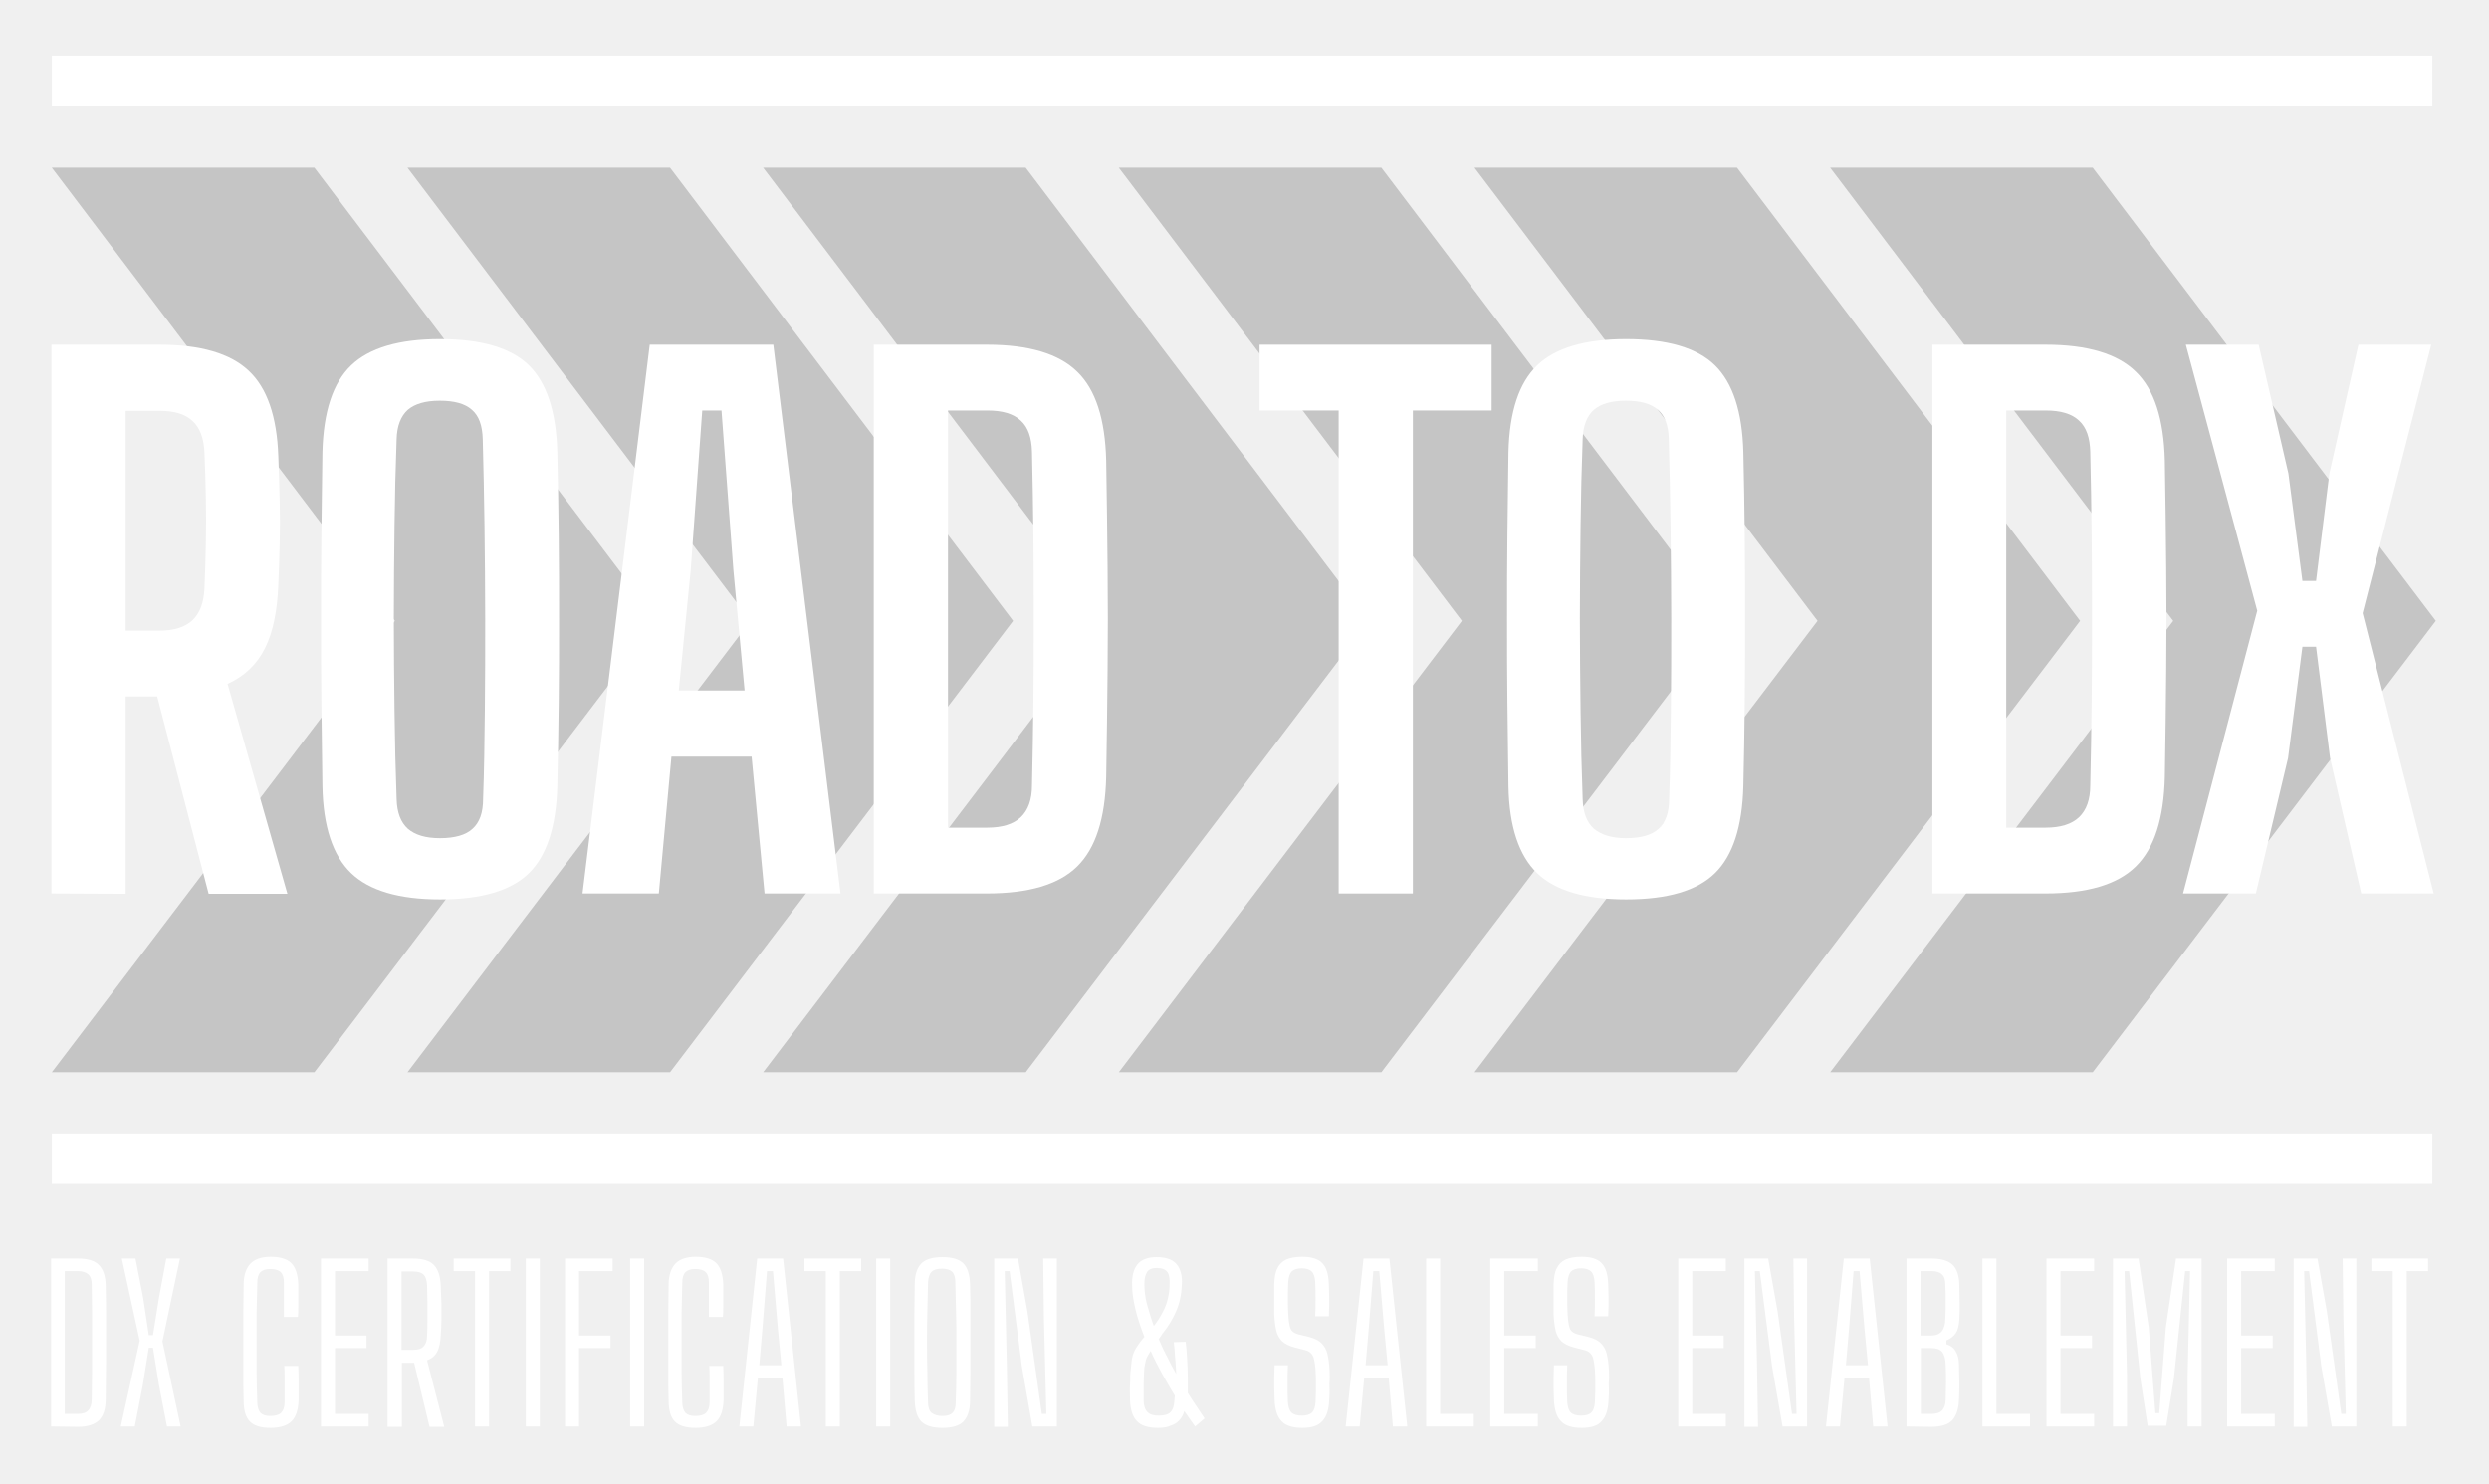
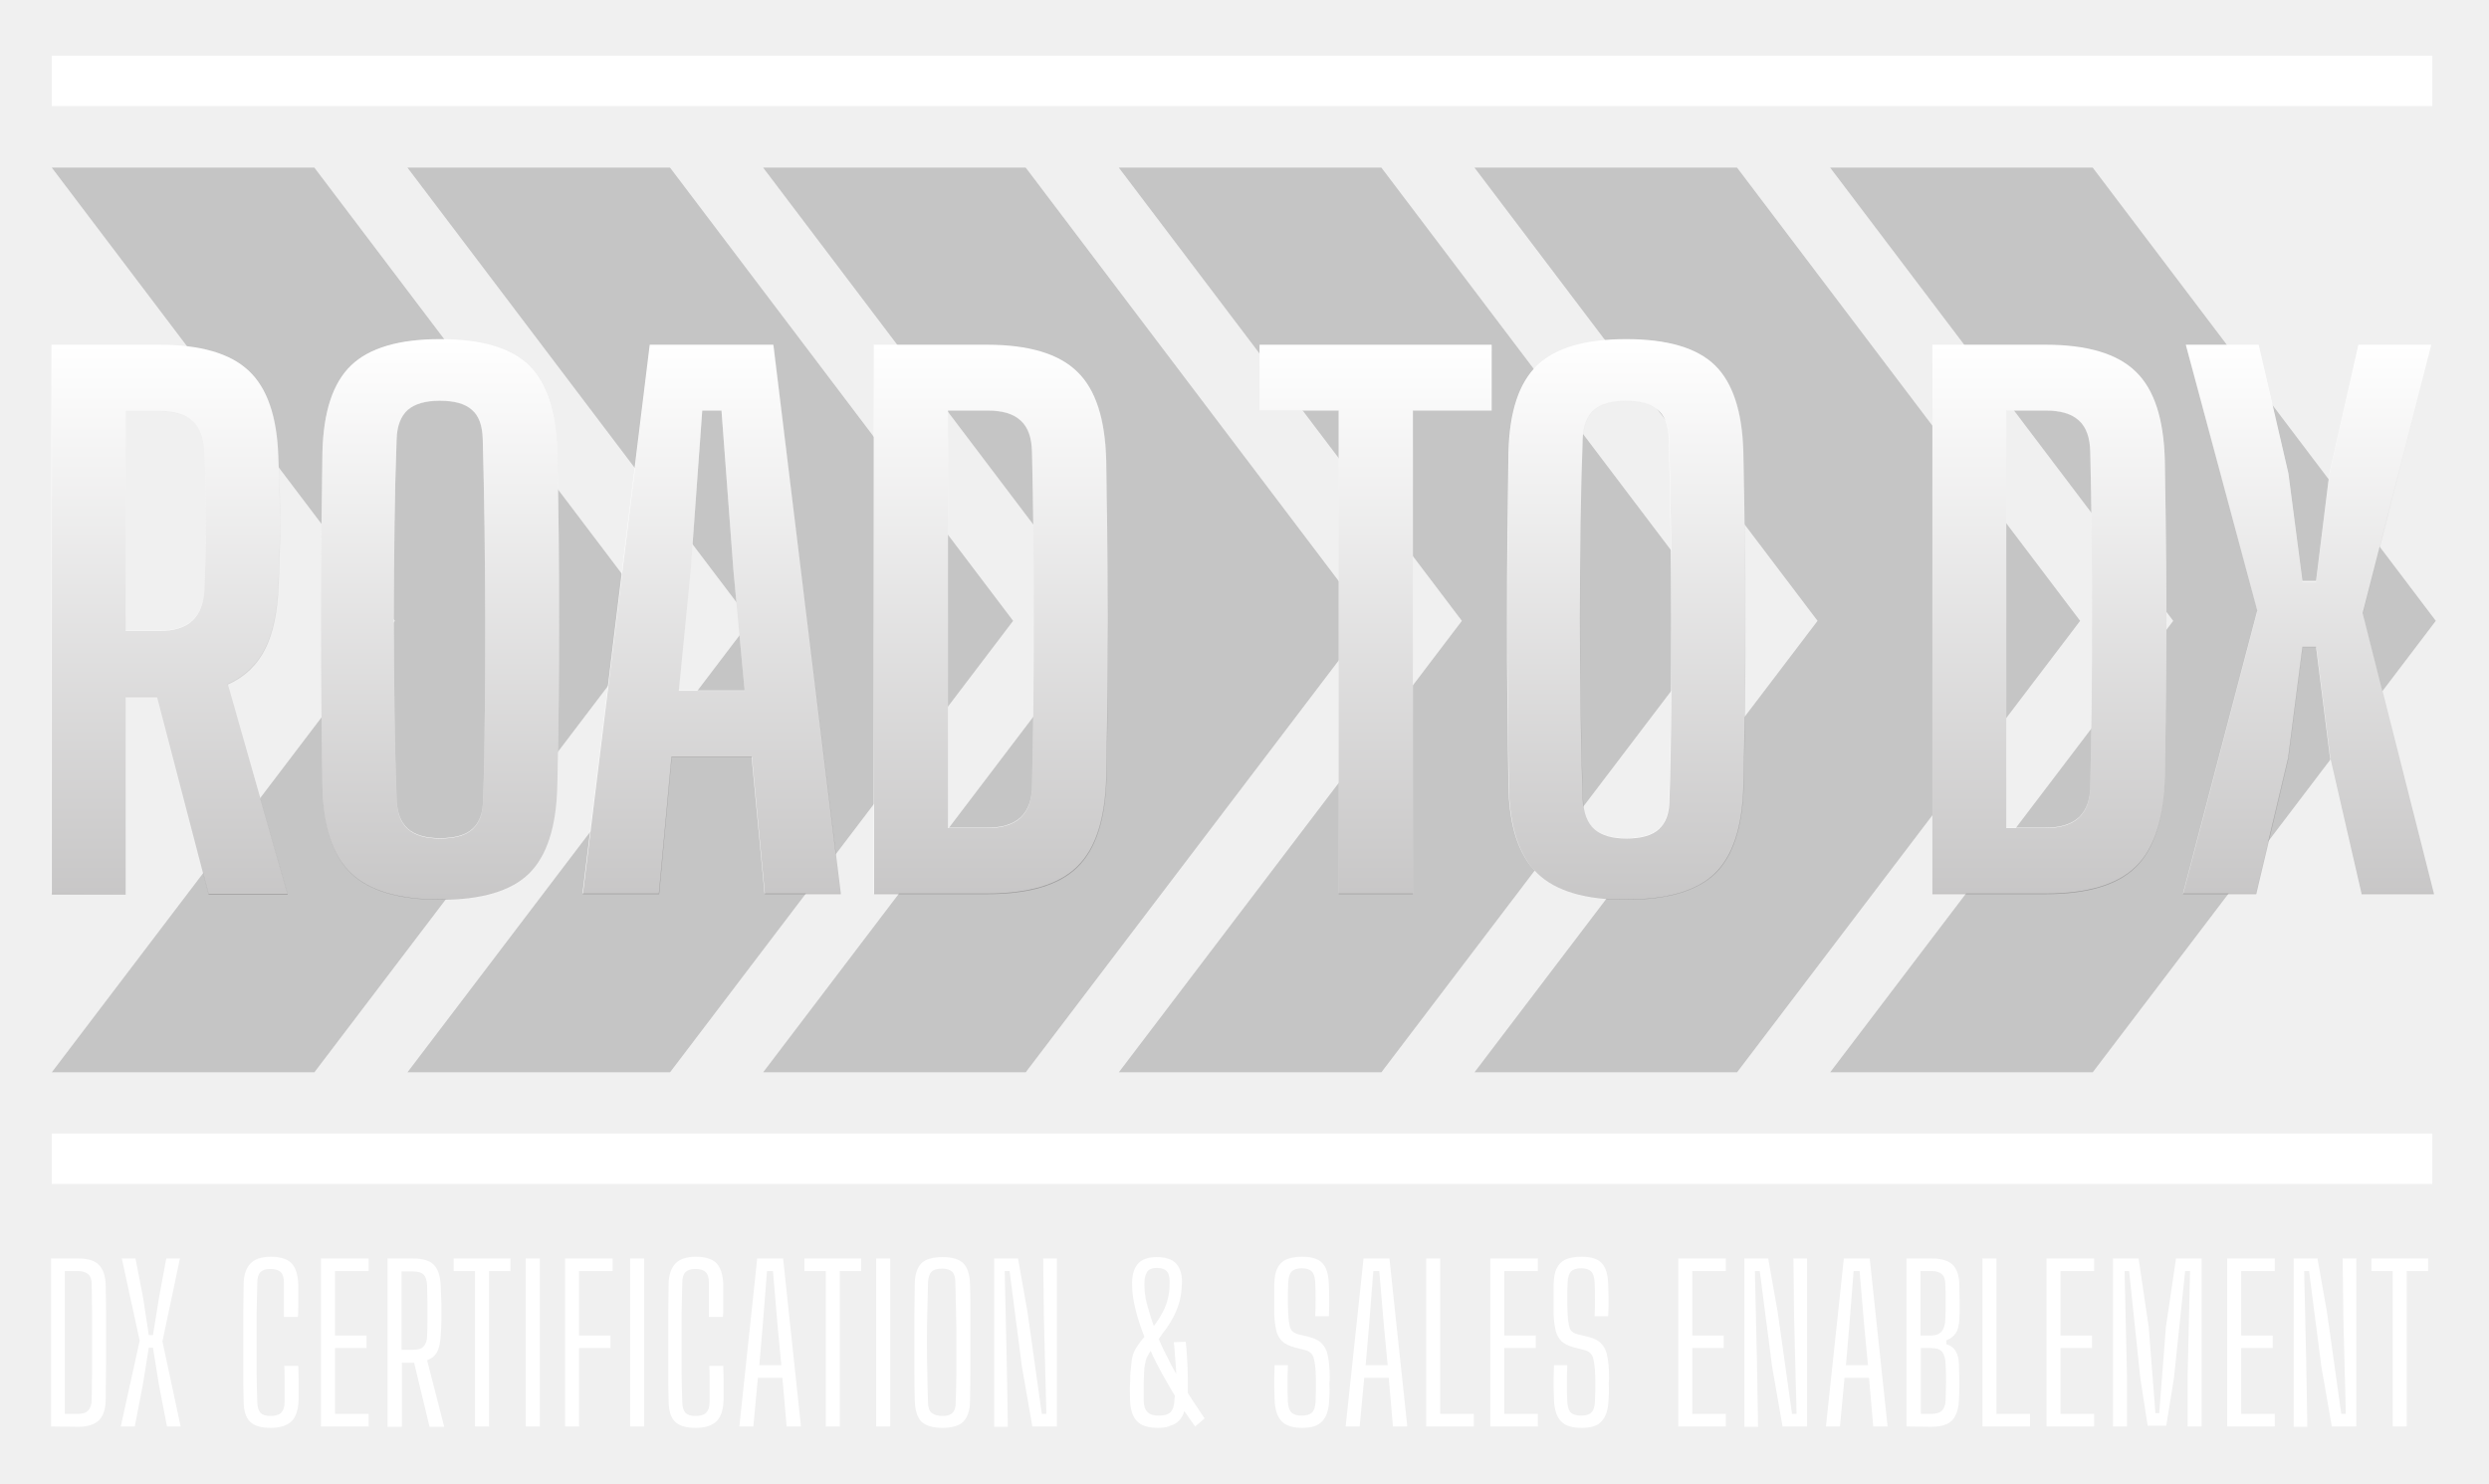
<svg xmlns="http://www.w3.org/2000/svg" version="1.1" id="Layer_1" x="0px" y="0px" viewBox="0 0 711 423.8" style="enable-background:new 0 0 711 423.8;" xml:space="preserve">
  <style type="text/css">
	.st0{fill:#FFFFFF;}
	.st1{opacity:0.5;}
	.st2{fill:#999999;}
+ 	.st3{opacity:0.25;}
+ 	.st4{fill:url(#SVGID_1_);}
+ 	.st5{fill:url(#SVGID_00000083793077759542155810000005372477999626945676_);}
+ 	.st6{fill:url(#SVGID_00000131366495024603178730000017186105118355096761_);}
+ 	.st7{fill:url(#SVGID_00000049933527023946505300000010391538027564322439_);}
+ 	.st8{fill:url(#SVGID_00000075876975591368428090000005800030003075667610_);}
+ 	.st9{fill:url(#SVGID_00000150093048805977400890000000862943111504693689_);}
+ 	.st10{fill:url(#SVGID_00000116194493739134662260000008194517282236451219_);}
+ 	.st11{fill:url(#SVGID_00000170960148030882165810000014473921705276895895_);}
</style>
  <g id="Bottom_Line_00000033348532979840194800000008936733597896879549_">
    <rect id="Bottom_Line_00000022546499415066376640000018328532908957135018_" x="14.8" y="323.9" class="st0" width="680" height="14.4" />
  </g>
  <g id="Top_Line_00000127030685956470240560000015265574190164211369_">
    <rect id="Top_Line_00000026142211452796036540000007960365647339999118_" x="14.8" y="15.9" class="st0" width="680" height="14.4" />
  </g>
  <g id="Chevrons_00000114784777027388654740000003054312110568748457_" class="st1">
    <g id="Chevron_1_00000049899910486594886830000010992101697852028835_">
      <path class="st2" d="M14.8,47.9h75l98,129.5l-98,129h-75l98-129L14.8,47.9h75l98,129.5 M89.8,306.4h-75l98-129" />
    </g>
    <g id="Chevron_2_00000105404469094070274830000009265676716945111213_">
      <path class="st2" d="M116.4,47.9h75l98,129.5l-98,129h-75l98-129L116.4,47.9h75l98,129.5 M191.4,306.4h-75l98-129" />
    </g>
    <g id="Chevron_3_00000109711242692357584990000008936087466676535976_">
      <path class="st2" d="M218,47.9h75l98,129.5l-98,129h-75l98-129L218,47.9h75l98,129.5 M293,306.4h-75l98-129" />
    </g>
    <g id="Chevron_4_00000011030633204196157880000012175075865258910120_">
      <path class="st2" d="M319.6,47.9h75l98,129.5l-98,129h-75l98-129L319.6,47.9h75l98,129.5 M394.6,306.4h-75l98-129" />
    </g>
    <g id="Chevron_5_00000132084957446834036780000014836504646971473827_">
      <path class="st2" d="M421.2,47.9h75l98,129.5l-98,129h-75l98-129L421.2,47.9h75l98,129.5 M496.2,306.4h-75l98-129" />
    </g>
    <g id="Chevron_6_00000039829544783818208010000004512504257328267917_">
      <path class="st2" d="M522.8,47.9h75l98,129.5l-98,129h-75l98-129L522.8,47.9h75l98,129.5 M597.8,306.4h-75l98-129" />
    </g>
  </g>
  <g id="Road_to_DX_Text_00000157989892824514978430000002903938598425974205_">
    <path class="st0" d="M14.7,255.3V98.5h30.9c11.7,0,20.2,2.5,25.4,7.4c5.3,4.9,8.1,13.1,8.5,24.4c0.2,4.8,0.3,9.1,0.4,13.1   s0.1,7.8,0,11.7c-0.1,3.8-0.2,7.9-0.4,12.1c-0.3,7.4-1.5,13.4-3.8,18s-5.8,8-10.7,10.2l17.1,60H59.6L44.9,199h-9v56.4L14.7,255.3   L14.7,255.3z M35.9,180.2h9.6c4.2,0,7.4-1,9.5-3s3.2-5,3.4-9c0.2-4.2,0.3-8.5,0.4-12.9c0.1-4.4,0.1-8.8,0-13.2s-0.2-8.7-0.4-12.9   c-0.2-4-1.3-7-3.4-8.9c-2.1-2-5.2-2.9-9.4-2.9h-9.7C35.9,117.4,35.9,180.2,35.9,180.2z" />
    <path class="st0" d="M125.7,257c-11.7,0-20.2-2.5-25.4-7.5c-5.2-5-8-13.3-8.2-24.9c-0.1-7.8-0.2-15.7-0.3-23.7   c-0.1-8-0.1-16-0.1-24s0-16,0.1-23.9s0.2-15.9,0.3-23.8c0.3-11.6,3-19.8,8.2-24.8s13.7-7.5,25.4-7.5c11.8,0,20.3,2.5,25.4,7.5   c5.1,5,7.8,13.3,8.1,24.8c0.2,8,0.3,15.9,0.4,23.9c0.1,8,0.1,15.9,0.1,23.9s0,15.9-0.1,23.9s-0.2,15.9-0.4,23.7   c-0.3,11.6-3,19.9-8.1,24.9C146,254.5,137.5,257,125.7,257z M125.7,239.5c4.2,0,7.4-0.9,9.3-2.7c2-1.8,3-4.6,3-8.5   c0.3-8.1,0.4-16.5,0.5-25.2s0.1-17.5,0.1-26.4s-0.1-17.6-0.2-26.3c-0.1-8.6-0.3-16.9-0.5-24.9c-0.1-3.9-1.1-6.7-3.1-8.4   c-2-1.8-5.1-2.6-9.2-2.6c-4.1,0-7.1,0.9-9.1,2.6c-2,1.8-3.1,4.6-3.2,8.4c-0.3,8-0.5,16.3-0.6,24.9s-0.2,17.4-0.2,26.3   c0,8.9,0.1,17.7,0.2,26.4s0.3,17.1,0.6,25.2c0.1,3.9,1.2,6.7,3.2,8.5C118.6,238.6,121.6,239.5,125.7,239.5z" />
    <path class="st0" d="M166.4,255.3l19.2-156.8h35.3l19.2,156.8h-21.7l-3.7-39.1h-22.9l-3.6,39.1L166.4,255.3L166.4,255.3z    M193.9,197.3h18.8l-3.2-34.4l-3.4-45.6h-5.5l-3.3,45.7L193.9,197.3z" />
    <path class="st0" d="M249.6,255.3V98.5H282c11.9,0,20.5,2.6,25.7,7.7c5.3,5.1,8,13.6,8.3,25.4c0.2,10.8,0.3,21,0.4,30.7   s0.1,19.4,0,29.1c-0.1,9.7-0.2,19.9-0.4,30.6c-0.3,11.9-3,20.4-8.3,25.6c-5.3,5.2-13.9,7.7-25.8,7.7H249.6z M270.8,236.5H282   c4.3,0,7.5-1,9.6-3s3.2-5,3.2-9.1c0.2-8,0.3-15.9,0.4-23.8c0.1-7.9,0.1-15.8,0.1-23.8s0-15.9-0.1-23.8c-0.1-7.9-0.2-15.9-0.4-23.9   c-0.1-4-1.1-7-3.2-8.9c-2.1-2-5.3-2.9-9.5-2.9h-11.3L270.8,236.5L270.8,236.5z" />
    <path class="st0" d="M382.4,255.3v-138h-22.6V98.5h66.3v18.8h-22.5v138H382.4z" />
    <path class="st0" d="M464.5,257c-11.7,0-20.2-2.5-25.4-7.5c-5.2-5-8-13.3-8.2-24.9c-0.1-7.8-0.2-15.7-0.3-23.7   c-0.1-8-0.1-16-0.1-24s0-16,0.1-23.9s0.2-15.9,0.3-23.8c0.3-11.6,3-19.8,8.2-24.8s13.7-7.5,25.4-7.5c11.8,0,20.3,2.5,25.4,7.5   s7.8,13.3,8.1,24.8c0.2,8,0.3,15.9,0.4,23.9s0.1,15.9,0.1,23.9s0,15.9-0.1,23.9s-0.2,15.9-0.4,23.7c-0.3,11.6-3,19.9-8.1,24.9   C484.8,254.5,476.4,257,464.5,257z M464.5,239.5c4.2,0,7.4-0.9,9.3-2.7c2-1.8,3-4.6,3-8.5c0.3-8.1,0.4-16.5,0.5-25.2   s0.1-17.5,0.1-26.4s-0.1-17.6-0.2-26.3c-0.1-8.6-0.3-16.9-0.5-24.9c-0.1-3.9-1.1-6.7-3.1-8.4c-2-1.8-5.1-2.6-9.2-2.6   s-7.1,0.9-9.1,2.6c-2,1.8-3.1,4.6-3.2,8.4c-0.3,8-0.5,16.3-0.6,24.9s-0.2,17.4-0.2,26.3c0,8.9,0.1,17.7,0.2,26.4s0.3,17.1,0.6,25.2   c0.1,3.9,1.2,6.7,3.2,8.5C457.5,238.6,460.5,239.5,464.5,239.5z" />
    <path class="st0" d="M552,255.3V98.5h32.4c11.9,0,20.5,2.6,25.7,7.7c5.3,5.1,8,13.6,8.3,25.4c0.2,10.8,0.3,21,0.4,30.7   c0.1,9.7,0.1,19.4,0,29.1c-0.1,9.7-0.2,19.9-0.4,30.6c-0.3,11.9-3,20.4-8.3,25.6c-5.3,5.2-13.9,7.7-25.8,7.7H552z M573.1,236.5   h11.2c4.3,0,7.5-1,9.6-3s3.2-5,3.2-9.1c0.2-8,0.3-15.9,0.4-23.8c0.1-7.9,0.1-15.8,0.1-23.8s0-15.9-0.1-23.8   c-0.1-7.9-0.2-15.9-0.4-23.9c-0.1-4-1.1-7-3.2-8.9c-2.1-2-5.3-2.9-9.5-2.9h-11.3V236.5z" />
    <path class="st0" d="M623.6,255.3l21.2-80.8l-20.4-76h20.8l8.5,36.8l4,30.7h3.9l3.8-30.7l8.3-36.8h20.8l-19.6,76.7l20.3,80.1h-20.7   l-8.9-38.7l-4-31.8h-3.9l-4.1,31.8l-9.2,38.7L623.6,255.3L623.6,255.3z" />
  </g>
  <g>
    <path class="st0" d="M14.6,407.6v-48h7.7c2.8,0,4.8,0.6,6,1.9c1.2,1.2,1.9,3.3,1.9,6.1c0.1,3.8,0.1,7.4,0.1,10.9   c0,3.4,0,6.9,0,10.3s-0.1,7-0.1,10.9c0,2.9-0.7,4.9-1.9,6.1c-1.2,1.2-3.2,1.9-6,1.9L14.6,407.6L14.6,407.6z M18.5,404h3.7   c1.4,0,2.4-0.3,3-1c0.6-0.6,1-1.7,1-3.1c0-2.7,0.1-5.5,0.1-8.2s0-5.5,0-8.2s0-5.5,0-8.2s-0.1-5.5-0.1-8.2c0-1.4-0.3-2.4-1-3   s-1.6-0.9-3-0.9h-3.7V404z" />
    <path class="st0" d="M34.5,407.6l5.4-24.5l-5.1-23.5h3.9l2.2,11.3l1.6,10.6h1.2l1.7-10.6l2.1-11.3h3.9l-5,23.7l5.2,24.3h-3.9   l-2.3-11.9l-1.7-10.6h-1.2l-1.7,10.6l-2.3,11.9H34.5z" />
    <path class="st0" d="M77.3,408c-2.8,0-4.7-0.6-5.9-1.8c-1.2-1.2-1.8-3.2-1.8-6c-0.1-2.8-0.1-5.6-0.1-8.4s0-5.5,0-8.2s0-5.5,0-8.2   s0.1-5.5,0.1-8.4c0-2.6,0.7-4.6,1.9-5.9c1.2-1.3,3.2-2,5.8-2c2.7,0,4.7,0.6,5.9,1.8c1.2,1.2,1.9,3.2,2,6.1c0,0.7,0,1.7,0,2.9   c0,1.2,0,2.3,0,3.5s0,2.1-0.1,2.9h-4c0-1,0-2.1,0-3.2s0-2.2,0-3.4c0-1.1,0-2.2,0-3.2c0-1.4-0.3-2.4-0.9-3s-1.6-0.9-3-0.9   c-1.3,0-2.2,0.3-2.8,0.9s-0.9,1.6-0.9,3c-0.1,3-0.1,5.9-0.2,8.7c0,2.8,0,5.6,0,8.4s0,5.6,0,8.4s0.1,5.7,0.2,8.7   c0,1.4,0.4,2.4,0.9,3c0.6,0.6,1.5,0.9,2.8,0.9c1.4,0,2.5-0.3,3.1-0.9s1-1.6,1-3c0-1.1,0-2.2,0-3.4s0-2.4,0-3.6s0-2.3-0.1-3.4h4   c0.1,1.7,0.1,3.3,0.1,4.9s0,3.2,0,4.9c-0.1,2.8-0.8,4.8-2,6S80.1,408,77.3,408z" />
    <path class="st0" d="M91.7,407.6v-48h13.6v3.6h-9.6v18.4h9v3.6h-9V404h9.6v3.6H91.7z" />
-     <path class="st0" d="M110.7,407.6v-48h7.3c2.7,0,4.7,0.6,5.9,1.8c1.2,1.2,1.9,3.2,2,6c0.1,1.8,0.1,3.5,0.2,5.1c0,1.6,0,3.1,0,4.6   s-0.1,3-0.2,4.5c-0.1,1.9-0.4,3.5-1,4.6c-0.6,1.2-1.6,2-2.9,2.5l4.9,19h-4.2l-4.4-18.3h-3.5v18.3h-4.1V407.6z M114.7,385.7h3.3   c1.4,0,2.4-0.3,3-1c0.6-0.6,1-1.6,1-3c0.1-1.6,0.1-3.2,0.1-4.8c0-1.6,0-3.3,0-4.9s-0.1-3.2-0.1-4.8c-0.1-1.4-0.4-2.4-1-3   s-1.6-0.9-3-0.9h-3.3V385.7z" />
+     <path class="st0" d="M110.7,407.6v-48h7.3c2.7,0,4.7,0.6,5.9,1.8c1.2,1.2,1.9,3.2,2,6c0.1,1.8,0.1,3.5,0.2,5.1c0,1.6,0,3.1,0,4.6   s-0.1,3-0.2,4.5c-0.1,1.9-0.4,3.5-1,4.6c-0.6,1.2-1.6,2-2.9,2.5l4.9,19h-4.2l-4.4-18.3h-3.5v18.3h-4.1   C110.7,407.7,110.7,407.6,110.7,407.6z M114.7,385.7h3.3c1.4,0,2.4-0.3,3-1c0.6-0.6,1-1.6,1-3c0.1-1.6,0.1-3.2,0.1-4.8   c0-1.6,0-3.3,0-4.9s-0.1-3.2-0.1-4.8c-0.1-1.4-0.4-2.4-1-3s-1.6-0.9-3-0.9h-3.3V385.7z" />
    <path class="st0" d="M135.7,407.6v-44.4h-6.1v-3.6h16.2v3.6h-6.1v44.4H135.7z" />
    <path class="st0" d="M150.2,407.6v-48h4v48H150.2z" />
    <path class="st0" d="M161.4,407.6v-48H175v3.6h-9.6v18.4h9v3.6h-9v22.4H161.4z" />
    <path class="st0" d="M180,407.6v-48h4v48H180z" />
    <path class="st0" d="M198.7,408c-2.8,0-4.7-0.6-5.9-1.8c-1.2-1.2-1.8-3.2-1.8-6c-0.1-2.8-0.1-5.6-0.1-8.4s0-5.5,0-8.2s0-5.5,0-8.2   s0.1-5.5,0.1-8.4c0-2.6,0.7-4.6,1.9-5.9s3.2-2,5.8-2c2.7,0,4.7,0.6,5.9,1.8c1.2,1.2,1.9,3.2,2,6.1c0,0.7,0,1.7,0,2.9   c0,1.2,0,2.3,0,3.5s0,2.1-0.1,2.9h-4c0-1,0-2.1,0-3.2s0-2.2,0-3.4c0-1.1,0-2.2,0-3.2c0-1.4-0.3-2.4-0.9-3c-0.6-0.6-1.6-0.9-3-0.9   c-1.3,0-2.2,0.3-2.8,0.9s-0.9,1.6-0.9,3c-0.1,3-0.1,5.9-0.2,8.7c0,2.8,0,5.6,0,8.4s0,5.6,0,8.4s0.1,5.7,0.2,8.7   c0,1.4,0.4,2.4,0.9,3c0.6,0.6,1.5,0.9,2.8,0.9c1.4,0,2.5-0.3,3.1-0.9s1-1.6,1-3c0-1.1,0-2.2,0-3.4s0-2.4,0-3.6s0-2.3-0.1-3.4h4   c0.1,1.7,0.1,3.3,0.1,4.9s0,3.2,0,4.9c-0.1,2.8-0.8,4.8-2,6S201.5,408,198.7,408z" />
    <path class="st0" d="M211.2,407.6l5.1-48h7.4l5.1,48h-4.1l-1.2-13.9h-7l-1.3,13.9H211.2z M216.9,390.1h6.3l-1-10.5l-1.4-16.4h-1.7   l-1.3,16.4L216.9,390.1z" />
    <path class="st0" d="M235.9,407.6v-44.4h-6.1v-3.6H246v3.6h-6.1v44.4H235.9z" />
    <path class="st0" d="M250.3,407.6v-48h4v48H250.3z" />
    <path class="st0" d="M269.2,408c-2.8,0-4.8-0.6-6-1.8c-1.2-1.2-1.8-3.2-1.9-6c-0.1-2.9-0.1-5.7-0.1-8.4c0-2.7,0-5.5,0-8.2   s0-5.5,0-8.2c0-2.8,0.1-5.6,0.1-8.4s0.7-4.8,1.9-6c1.2-1.2,3.2-1.8,6-1.8s4.8,0.6,6,1.8c1.2,1.2,1.8,3.2,1.9,6   c0.1,2.9,0.1,5.7,0.1,8.4s0,5.5,0,8.2s0,5.5,0,8.2s-0.1,5.5-0.1,8.4c0,2.8-0.7,4.7-1.9,6C274,407.4,272,408,269.2,408z    M269.2,404.6c1.4,0,2.3-0.3,2.9-0.9s0.9-1.5,0.9-2.9c0.1-3,0.2-5.9,0.2-8.8s0-5.8,0-8.6c0-2.9,0-5.7-0.1-8.5s-0.1-5.7-0.2-8.5   c0-1.4-0.3-2.4-0.9-3s-1.6-0.9-2.9-0.9c-1.4,0-2.4,0.3-3,0.9s-0.9,1.6-1,3c-0.1,2.8-0.1,5.7-0.2,8.5s-0.1,5.7-0.1,8.5   c0,2.9,0,5.7,0.1,8.6c0,2.9,0.1,5.8,0.2,8.8c0,1.4,0.4,2.4,1,2.9C266.9,404.3,267.9,404.6,269.2,404.6z" />
    <path class="st0" d="M284,407.6v-48h6.8l2.7,15.2l4.1,29.2h1.3l-0.7-27.4l-0.2-17h3.9v48h-7l-3-17.2l-3.5-27.2H287l0.6,26.5l0.3,18   H284V407.6z" />
    <path class="st0" d="M330.8,408c-2.8,0-4.8-0.6-6-1.9c-1.2-1.2-1.9-3.2-2-6c0-1.8-0.1-3.3,0-4.5s0-2.3,0.1-3.2   c0.1-0.9,0.2-1.9,0.3-2.9c0.1-1.7,0.6-3.1,1.3-4.3c0.7-1.1,1.5-2.2,2.4-3.2c-1-2.6-1.9-5.2-2.5-7.7s-1-4.8-1-7   c-0.1-2.6,0.4-4.6,1.5-6s3-2.1,5.5-2.1c2.7,0,4.6,0.7,5.7,2s1.7,3.3,1.5,6c-0.1,2.6-0.6,5.1-1.6,7.4s-2.3,4.5-3.9,6.4   c-0.2,0.2-0.3,0.5-0.5,0.8s-0.4,0.5-0.6,0.8c0.7,1.7,1.5,3.4,2.4,5.1c0.8,1.7,1.7,3.3,2.6,4.9c-0.1-1.4-0.1-2.9-0.3-4.5   c-0.1-1.6-0.2-3.1-0.4-4.6l3.4-0.1c0.2,1.4,0.3,3,0.4,4.7s0.2,3.5,0.2,5.2s0,3.3,0,4.7c0.9,1.5,1.8,2.8,2.6,4   c0.8,1.2,1.5,2.3,2.2,3.3l-2.7,2.3c-0.5-0.7-1-1.4-1.5-2.1s-1-1.5-1.6-2.3c-0.3,1.1-0.8,2-1.5,2.7c-0.6,0.7-1.5,1.2-2.5,1.5   C333.5,407.8,332.3,408,330.8,408z M330.9,404.5c1.3,0,2.3-0.2,3-0.6c0.6-0.4,1.1-1.1,1.3-1.9c0.2-0.8,0.3-1.9,0.4-3.2   c-1.2-2-2.4-4-3.6-6.2s-2.3-4.3-3.3-6.6c-0.3,0.5-0.7,1.1-1,1.7s-0.5,1.3-0.6,2c-0.2,0.8-0.3,1.7-0.3,2.6s-0.1,1.9-0.1,3.2   c0,1.2,0,2.8,0,4.7c0,1.5,0.4,2.6,1.1,3.3S329.5,404.5,330.9,404.5z M329.6,378.9c1-1.3,1.9-2.7,2.5-3.9c0.7-1.3,1.2-2.6,1.5-3.9   s0.5-2.6,0.5-3.9c0.1-1.7-0.1-3-0.6-3.7c-0.6-0.8-1.6-1.2-3.1-1.2c-1.3,0-2.2,0.4-2.7,1.1c-0.5,0.8-0.8,1.9-0.8,3.4   c0,1.8,0.2,3.7,0.7,5.7C328.2,374.6,328.8,376.7,329.6,378.9z" />
    <path class="st0" d="M372,408c-2.7,0-4.7-0.6-5.9-1.9c-1.2-1.2-1.9-3.3-2-6.1c0-1.2-0.1-2.4-0.1-3.4s0-2,0-3.1c0-1,0.1-2.2,0.1-3.4   h3.8c-0.1,1.8-0.1,3.6-0.1,5.3c0,1.8,0,3.5,0.1,5.2c0.1,1.4,0.4,2.4,1,3s1.6,0.9,3,0.9c1.3,0,2.3-0.3,2.9-0.9s0.9-1.6,1-3   c0-1.1,0.1-2.1,0.1-3s0-1.8,0-2.7c0-0.9,0-2-0.1-3.3c-0.1-1.5-0.3-2.8-0.6-3.8c-0.4-1-1.1-1.7-2.3-2l-3.1-0.8   c-1.5-0.4-2.7-1-3.5-1.7c-0.8-0.8-1.4-1.8-1.7-3c-0.3-1.3-0.5-2.8-0.6-4.7c0-1.3,0-2.7,0-4.2s0-3,0-4.5c0.1-1.9,0.3-3.4,0.9-4.5   c0.5-1.1,1.4-2,2.5-2.5s2.7-0.8,4.6-0.8c2.6,0,4.6,0.6,5.7,1.8c1.2,1.2,1.8,3.2,1.9,6.1c0,1.1,0.1,2.4,0.1,4s0,3.3-0.1,5.1h-3.9   c0.1-1.6,0.1-3.3,0.1-4.9s0-3.3-0.1-4.9c-0.1-1.4-0.4-2.4-1-3s-1.6-0.9-2.8-0.9c-1.3,0-2.3,0.3-2.9,0.9s-0.9,1.6-1,3   c-0.1,1.5-0.1,3.1-0.1,4.6c0,1.6,0,3.1,0.1,4.6c0.1,1.8,0.3,3.1,0.6,4s1.2,1.5,2.4,1.8l2.9,0.7c1.6,0.4,2.8,1,3.6,1.8   c0.8,0.8,1.4,1.8,1.7,3.1c0.3,1.3,0.5,2.8,0.6,4.6c0,1.2,0.1,2.3,0,3.1s0,1.7,0,2.5s0,1.7-0.1,2.8c-0.1,2.8-0.7,4.8-1.9,6.1   C376.6,407.4,374.7,408,372,408z" />
    <path class="st0" d="M384.4,407.6l5.1-48h7.4l5.1,48h-4.1l-1.2-13.9h-7l-1.3,13.9H384.4z M390.1,390.1h6.3l-1-10.5l-1.4-16.4h-1.7   l-1.3,16.4L390.1,390.1z" />
    <path class="st0" d="M407.4,407.6v-48h4V404h9.6v3.6H407.4z" />
    <path class="st0" d="M425.7,407.6v-48h13.6v3.6h-9.6v18.4h9v3.6h-9V404h9.6v3.6H425.7z" />
    <path class="st0" d="M451.8,408c-2.7,0-4.7-0.6-5.9-1.9c-1.2-1.2-1.9-3.3-2-6.1c0-1.2-0.1-2.4-0.1-3.4s0-2,0-3.1   c0-1,0.1-2.2,0.1-3.4h3.8c-0.1,1.8-0.1,3.6-0.1,5.3c0,1.8,0,3.5,0.1,5.2c0.1,1.4,0.4,2.4,1,3s1.6,0.9,3,0.9c1.3,0,2.3-0.3,2.9-0.9   s0.9-1.6,1-3c0-1.1,0.1-2.1,0.1-3s0-1.8,0-2.7c0-0.9,0-2-0.1-3.3c-0.1-1.5-0.3-2.8-0.6-3.8c-0.4-1-1.1-1.7-2.3-2l-3.1-0.8   c-1.5-0.4-2.7-1-3.5-1.7c-0.8-0.8-1.4-1.8-1.7-3c-0.3-1.3-0.5-2.8-0.6-4.7c0-1.3,0-2.7,0-4.2s0-3,0-4.5c0.1-1.9,0.3-3.4,0.9-4.5   c0.5-1.1,1.4-2,2.5-2.5s2.7-0.8,4.6-0.8c2.6,0,4.6,0.6,5.7,1.8c1.2,1.2,1.8,3.2,1.9,6.1c0,1.1,0.1,2.4,0.1,4s0,3.3-0.1,5.1h-3.9   c0.1-1.6,0.1-3.3,0.1-4.9s0-3.3-0.1-4.9c-0.1-1.4-0.4-2.4-1-3s-1.6-0.9-2.8-0.9c-1.3,0-2.3,0.3-2.9,0.9s-0.9,1.6-1,3   c-0.1,1.5-0.1,3.1-0.1,4.6c0,1.6,0,3.1,0.1,4.6c0.1,1.8,0.3,3.1,0.6,4s1.2,1.5,2.4,1.8l2.9,0.7c1.6,0.4,2.8,1,3.6,1.8   c0.8,0.8,1.4,1.8,1.7,3.1c0.3,1.3,0.5,2.8,0.6,4.6c0,1.2,0.1,2.3,0,3.1s0,1.7,0,2.5s0,1.7-0.1,2.8c-0.1,2.8-0.7,4.8-1.9,6.1   C456.5,407.4,454.5,408,451.8,408z" />
    <path class="st0" d="M479.4,407.6v-48H493v3.6h-9.6v18.4h9v3.6h-9V404h9.6v3.6H479.4z" />
-     <path class="st0" d="M498.3,407.6v-48h6.8l2.7,15.2l4.1,29.2h1.3l-0.7-27.4l-0.2-17h3.9v48h-7l-3-17.2l-3.5-27.2h-1.4l0.6,26.5   l0.3,18h-3.9V407.6z" />
+     <path class="st0" d="M498.3,407.6v-48h6.8l2.7,15.2l4.1,29.2h1.3l-0.7-27.4l-0.2-17h3.9v48h-7l-3-17.2l-3.5-27.2h-1.4l0.6,26.5   l0.3,18h-3.9L498.3,407.6L498.3,407.6z" />
    <path class="st0" d="M521.6,407.6l5.1-48h7.4l5.1,48h-4.1l-1.2-13.9h-7l-1.3,13.9H521.6z M527.3,390.1h6.3l-1-10.5l-1.4-16.4h-1.7   l-1.3,16.4L527.3,390.1z" />
    <path class="st0" d="M544.6,407.6v-48h7.2c2.7,0,4.7,0.6,6,1.8c1.2,1.2,1.9,3.2,1.9,6c0,2,0.1,3.8,0.1,5.2s0,3-0.1,4.4   c-0.1,1.7-0.4,3-1,3.9s-1.5,1.6-2.7,2.1v1.1c1.3,0.4,2.2,1.1,2.7,2.1c0.6,1,0.9,2.3,0.9,3.9c0,1.8,0.1,3.4,0.1,4.9s0,3.1-0.1,4.9   c-0.1,2.8-0.8,4.7-2,6c-1.2,1.2-3.2,1.8-6,1.8L544.6,407.6L544.6,407.6z M548.6,381.6h3.1c1.3,0,2.3-0.4,3-1.2c0.6-0.8,1-2,1-3.6   c0.1-1.7,0.1-3.3,0.1-4.9c0-1.5,0-3.1-0.1-4.8c0-1.4-0.3-2.4-1-3c-0.6-0.6-1.6-0.9-2.9-0.9h-3.2L548.6,381.6L548.6,381.6z    M548.6,404h3.2c1.3,0,2.3-0.3,3-1c0.6-0.7,1-1.7,1-3.2c0-1.7,0.1-3.3,0.1-4.8s0-3.1-0.1-4.8c0-1.8-0.4-3.1-1-3.9   c-0.7-0.8-1.7-1.1-3.1-1.1h-3V404H548.6z" />
    <path class="st0" d="M566.3,407.6v-48h4V404h9.6v3.6H566.3z" />
    <path class="st0" d="M584.6,407.6v-48h13.6v3.6h-9.6v18.4h9v3.6h-9V404h9.6v3.6H584.6z" />
    <path class="st0" d="M603.6,407.6v-48h7.3l2.9,19.6l1.9,24.6h1.1l1.9-24.6l2.9-19.6h7.3v48h-4v-14l0.7-30.4h-1.4l-3.2,30.6   l-2.2,13.6h-5.3l-2.1-13.6l-3.2-30.6h-1.3l0.7,30.4v14H603.6z" />
    <path class="st0" d="M636.2,407.6v-48h13.6v3.6h-9.6v18.4h9v3.6h-9V404h9.6v3.6H636.2z" />
-     <path class="st0" d="M655.2,407.6v-48h6.8l2.7,15.2l4.1,29.2h1.3l-0.7-27.4l-0.2-17h3.9v48h-7l-3-17.2l-3.5-27.2h-1.4l0.6,26.5   l0.3,18h-3.9V407.6z" />
+     <path class="st0" d="M655.2,407.6v-48h6.8l2.7,15.2l4.1,29.2h1.3l-0.7-27.4l-0.2-17h3.9v48h-7l-3-17.2l-3.5-27.2h-1.4l0.6,26.5   l0.3,18h-3.9L655.2,407.6L655.2,407.6z" />
    <path class="st0" d="M683.5,407.6v-44.4h-6.1v-3.6h16.2v3.6h-6.1v44.4H683.5z" />
  </g>
+   <g id="Road_to_DX_Text_00000064342288112969364660000002976192423556379822_" class="st3">
+     <linearGradient id="SVGID_1_" gradientUnits="userSpaceOnUse" x1="48.463" y1="98.651" x2="48.463" y2="255.45">
+       <stop offset="0" style="stop-color:#FFFFFF" />
+       <stop offset="1" style="stop-color:#231F20" />
+     </linearGradient>
+     <path class="st4" d="M14.8,255.5V98.7h30.9c11.7,0,20.2,2.5,25.4,7.4c5.3,4.9,8.1,13.1,8.5,24.4c0.2,4.8,0.3,9.1,0.4,13.1   c0.1,4,0.1,7.8,0,11.7c-0.1,3.8-0.2,7.9-0.4,12.1c-0.3,7.4-1.5,13.4-3.8,18c-2.3,4.6-5.8,8-10.7,10.2l17.1,60H59.6l-14.7-56.4h-9   v56.4H14.8z M35.9,180.3h9.6c4.2,0,7.4-1,9.5-3c2.1-2,3.2-5,3.4-9c0.2-4.2,0.3-8.5,0.4-12.9c0.1-4.4,0.1-8.8,0-13.2   c-0.1-4.4-0.2-8.7-0.4-12.9c-0.2-4-1.3-7-3.4-8.9c-2.1-2-5.2-2.9-9.4-2.9h-9.7V180.3z" />
+     <linearGradient id="SVGID_00000116917925949352303790000000392597665305113747_" gradientUnits="userSpaceOnUse" x1="125.734" y1="96.985" x2="125.734" y2="257.116">
+       <stop offset="0" style="stop-color:#FFFFFF" />
+       <stop offset="1" style="stop-color:#231F20" />
+     </linearGradient>
+     <path style="fill:url(#SVGID_00000116917925949352303790000000392597665305113747_);" d="M125.7,257.1c-11.7,0-20.2-2.5-25.4-7.5   c-5.2-5-8-13.3-8.2-24.9c-0.1-7.8-0.2-15.7-0.3-23.7c-0.1-8-0.1-16-0.1-24c0-8,0-16,0.1-23.9c0.1-7.9,0.2-15.9,0.3-23.8   c0.3-11.6,3-19.8,8.2-24.8c5.2-5,13.7-7.5,25.4-7.5c11.8,0,20.3,2.5,25.4,7.5c5.1,5,7.8,13.3,8.1,24.8c0.2,8,0.3,15.9,0.4,23.9   c0.1,8,0.1,15.9,0.1,23.9s0,15.9-0.1,23.9c-0.1,8-0.2,15.9-0.4,23.7c-0.3,11.6-3,19.9-8.1,24.9C146,254.6,137.5,257.1,125.7,257.1z    M125.7,239.6c4.2,0,7.4-0.9,9.3-2.7c2-1.8,3-4.6,3-8.5c0.3-8.1,0.4-16.5,0.5-25.2c0.1-8.7,0.1-17.5,0.1-26.4   c0-8.9-0.1-17.6-0.2-26.3c-0.1-8.6-0.3-16.9-0.5-24.9c-0.1-3.9-1.1-6.7-3.1-8.4c-2-1.8-5.1-2.6-9.2-2.6c-4.1,0-7.1,0.9-9.1,2.6   c-2,1.8-3.1,4.6-3.2,8.4c-0.3,8-0.5,16.3-0.6,24.9c-0.1,8.6-0.2,17.4-0.2,26.3c0,8.9,0.1,17.7,0.2,26.4c0.1,8.7,0.3,17.1,0.6,25.2   c0.1,3.9,1.2,6.7,3.2,8.5C118.6,238.7,121.6,239.6,125.7,239.6z" />
+     <linearGradient id="SVGID_00000119800605119548525100000001556743740408147585_" gradientUnits="userSpaceOnUse" x1="203.3" y1="98.651" x2="203.3" y2="255.45">
+       <stop offset="0" style="stop-color:#FFFFFF" />
+       <stop offset="1" style="stop-color:#231F20" />
+     </linearGradient>
+     <path style="fill:url(#SVGID_00000119800605119548525100000001556743740408147585_);" d="M166.5,255.5l19.2-156.8h35.3l19.2,156.8   h-21.7l-3.7-39.1h-22.9l-3.6,39.1H166.5z M193.9,197.4h18.8l-3.2-34.4l-3.4-45.6h-5.5l-3.3,45.7L193.9,197.4z" />
+     <linearGradient id="SVGID_00000097471585949007575820000007591997413373758650_" gradientUnits="userSpaceOnUse" x1="283.094" y1="98.651" x2="283.094" y2="255.45">
+       <stop offset="0" style="stop-color:#FFFFFF" />
+       <stop offset="1" style="stop-color:#231F20" />
+     </linearGradient>
+     <path style="fill:url(#SVGID_00000097471585949007575820000007591997413373758650_);" d="M249.7,255.5V98.7h32.4   c11.9,0,20.5,2.6,25.7,7.7c5.3,5.1,8,13.6,8.3,25.4c0.2,10.8,0.3,21,0.4,30.7c0.1,9.7,0.1,19.4,0,29.1c-0.1,9.7-0.2,19.9-0.4,30.6   c-0.3,11.9-3,20.4-8.3,25.6c-5.3,5.2-13.9,7.7-25.8,7.7H249.7z M270.8,236.6H282c4.3,0,7.5-1,9.6-3c2.1-2,3.2-5,3.2-9.1   c0.2-8,0.3-15.9,0.4-23.8c0.1-7.9,0.1-15.8,0.1-23.8s0-15.9-0.1-23.8c-0.1-7.9-0.2-15.9-0.4-23.9c-0.1-4-1.1-7-3.2-8.9   c-2.1-2-5.3-2.9-9.5-2.9h-11.3V236.6z" />
+     <linearGradient id="SVGID_00000038380579801745053040000007411115430925820292_" gradientUnits="userSpaceOnUse" x1="392.974" y1="98.651" x2="392.974" y2="255.45">
+       <stop offset="0" style="stop-color:#FFFFFF" />
+       <stop offset="1" style="stop-color:#231F20" />
+     </linearGradient>
+     <path style="fill:url(#SVGID_00000038380579801745053040000007411115430925820292_);" d="M382.4,255.5v-138h-22.6V98.7h66.3v18.8   h-22.5v138H382.4z" />
+     <linearGradient id="SVGID_00000133497182211115562210000016994785560260838060_" gradientUnits="userSpaceOnUse" x1="464.611" y1="96.985" x2="464.611" y2="257.116">
+       <stop offset="0" style="stop-color:#FFFFFF" />
+       <stop offset="1" style="stop-color:#231F20" />
+     </linearGradient>
+     <path style="fill:url(#SVGID_00000133497182211115562210000016994785560260838060_);" d="M464.6,257.1c-11.7,0-20.2-2.5-25.4-7.5   c-5.2-5-8-13.3-8.2-24.9c-0.1-7.8-0.2-15.7-0.3-23.7c-0.1-8-0.1-16-0.1-24c0-8,0-16,0.1-23.9c0.1-7.9,0.2-15.9,0.3-23.8   c0.3-11.6,3-19.8,8.2-24.8c5.2-5,13.7-7.5,25.4-7.5c11.8,0,20.3,2.5,25.4,7.5c5.1,5,7.8,13.3,8.1,24.8c0.2,8,0.3,15.9,0.4,23.9   c0.1,8,0.1,15.9,0.1,23.9s0,15.9-0.1,23.9c-0.1,8-0.2,15.9-0.4,23.7c-0.3,11.6-3,19.9-8.1,24.9   C484.8,254.6,476.4,257.1,464.6,257.1z M464.6,239.6c4.2,0,7.4-0.9,9.3-2.7c2-1.8,3-4.6,3-8.5c0.3-8.1,0.4-16.5,0.5-25.2   c0.1-8.7,0.1-17.5,0.1-26.4c0-8.9-0.1-17.6-0.2-26.3c-0.1-8.6-0.3-16.9-0.5-24.9c-0.1-3.9-1.1-6.7-3.1-8.4c-2-1.8-5.1-2.6-9.2-2.6   c-4.1,0-7.1,0.9-9.1,2.6c-2,1.8-3.1,4.6-3.2,8.4c-0.3,8-0.5,16.3-0.6,24.9c-0.1,8.6-0.2,17.4-0.2,26.3c0,8.9,0.1,17.7,0.2,26.4   c0.1,8.7,0.3,17.1,0.6,25.2c0.1,3.9,1.2,6.7,3.2,8.5C457.5,238.7,460.5,239.6,464.6,239.6z" />
+     <linearGradient id="SVGID_00000101100356013594991390000015944353723304111792_" gradientUnits="userSpaceOnUse" x1="585.416" y1="98.651" x2="585.416" y2="255.45">
+       <stop offset="0" style="stop-color:#FFFFFF" />
+       <stop offset="1" style="stop-color:#231F20" />
+     </linearGradient>
+     <path style="fill:url(#SVGID_00000101100356013594991390000015944353723304111792_);" d="M552,255.5V98.7h32.4   c11.9,0,20.5,2.6,25.7,7.7c5.3,5.1,8,13.6,8.3,25.4c0.2,10.8,0.3,21,0.4,30.7c0.1,9.7,0.1,19.4,0,29.1c-0.1,9.7-0.2,19.9-0.4,30.6   c-0.3,11.9-3,20.4-8.3,25.6c-5.3,5.2-13.9,7.7-25.8,7.7H552z M573.1,236.6h11.2c4.3,0,7.5-1,9.6-3c2.1-2,3.2-5,3.2-9.1   c0.2-8,0.3-15.9,0.4-23.8c0.1-7.9,0.1-15.8,0.1-23.8s0-15.9-0.1-23.8c-0.1-7.9-0.2-15.9-0.4-23.9c-0.1-4-1.1-7-3.2-8.9   c-2.1-2-5.3-2.9-9.5-2.9h-11.3V236.6z" />
+     <linearGradient id="SVGID_00000084523871660265892070000011969921898158698371_" gradientUnits="userSpaceOnUse" x1="659.43" y1="98.651" x2="659.43" y2="255.45">
+       <stop offset="0" style="stop-color:#FFFFFF" />
+       <stop offset="1" style="stop-color:#231F20" />
+     </linearGradient>
+     <path style="fill:url(#SVGID_00000084523871660265892070000011969921898158698371_);" d="M623.6,255.5l21.2-80.8l-20.4-76h20.8   l8.5,36.8l4,30.7h3.9l3.8-30.7l8.3-36.8h20.8L675,175.4l20.3,80.1h-20.7l-8.9-38.7l-4-31.8h-3.9l-4.1,31.8l-9.2,38.7H623.6z" />
+   </g>
</svg>
